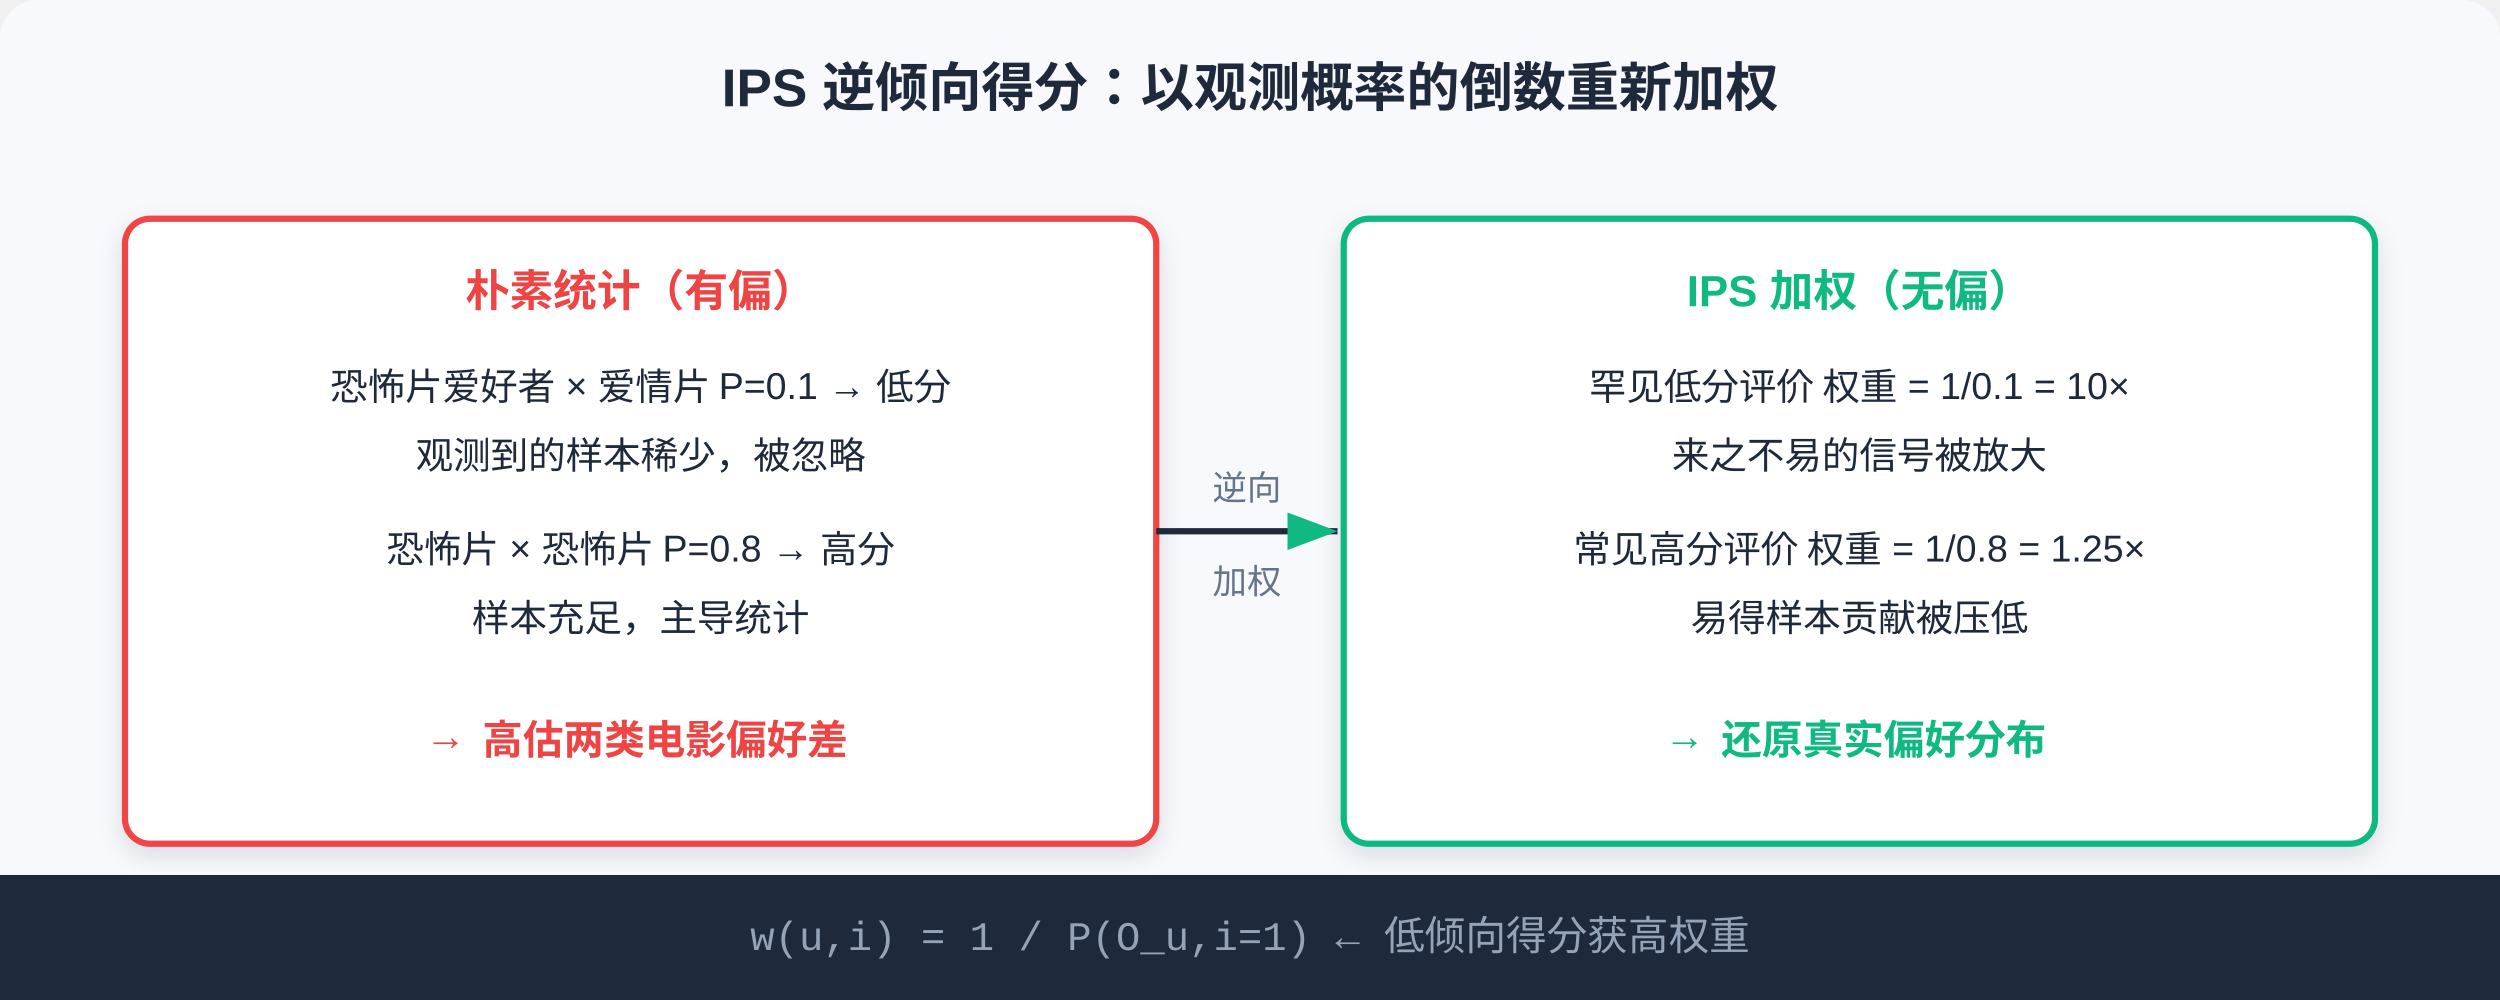
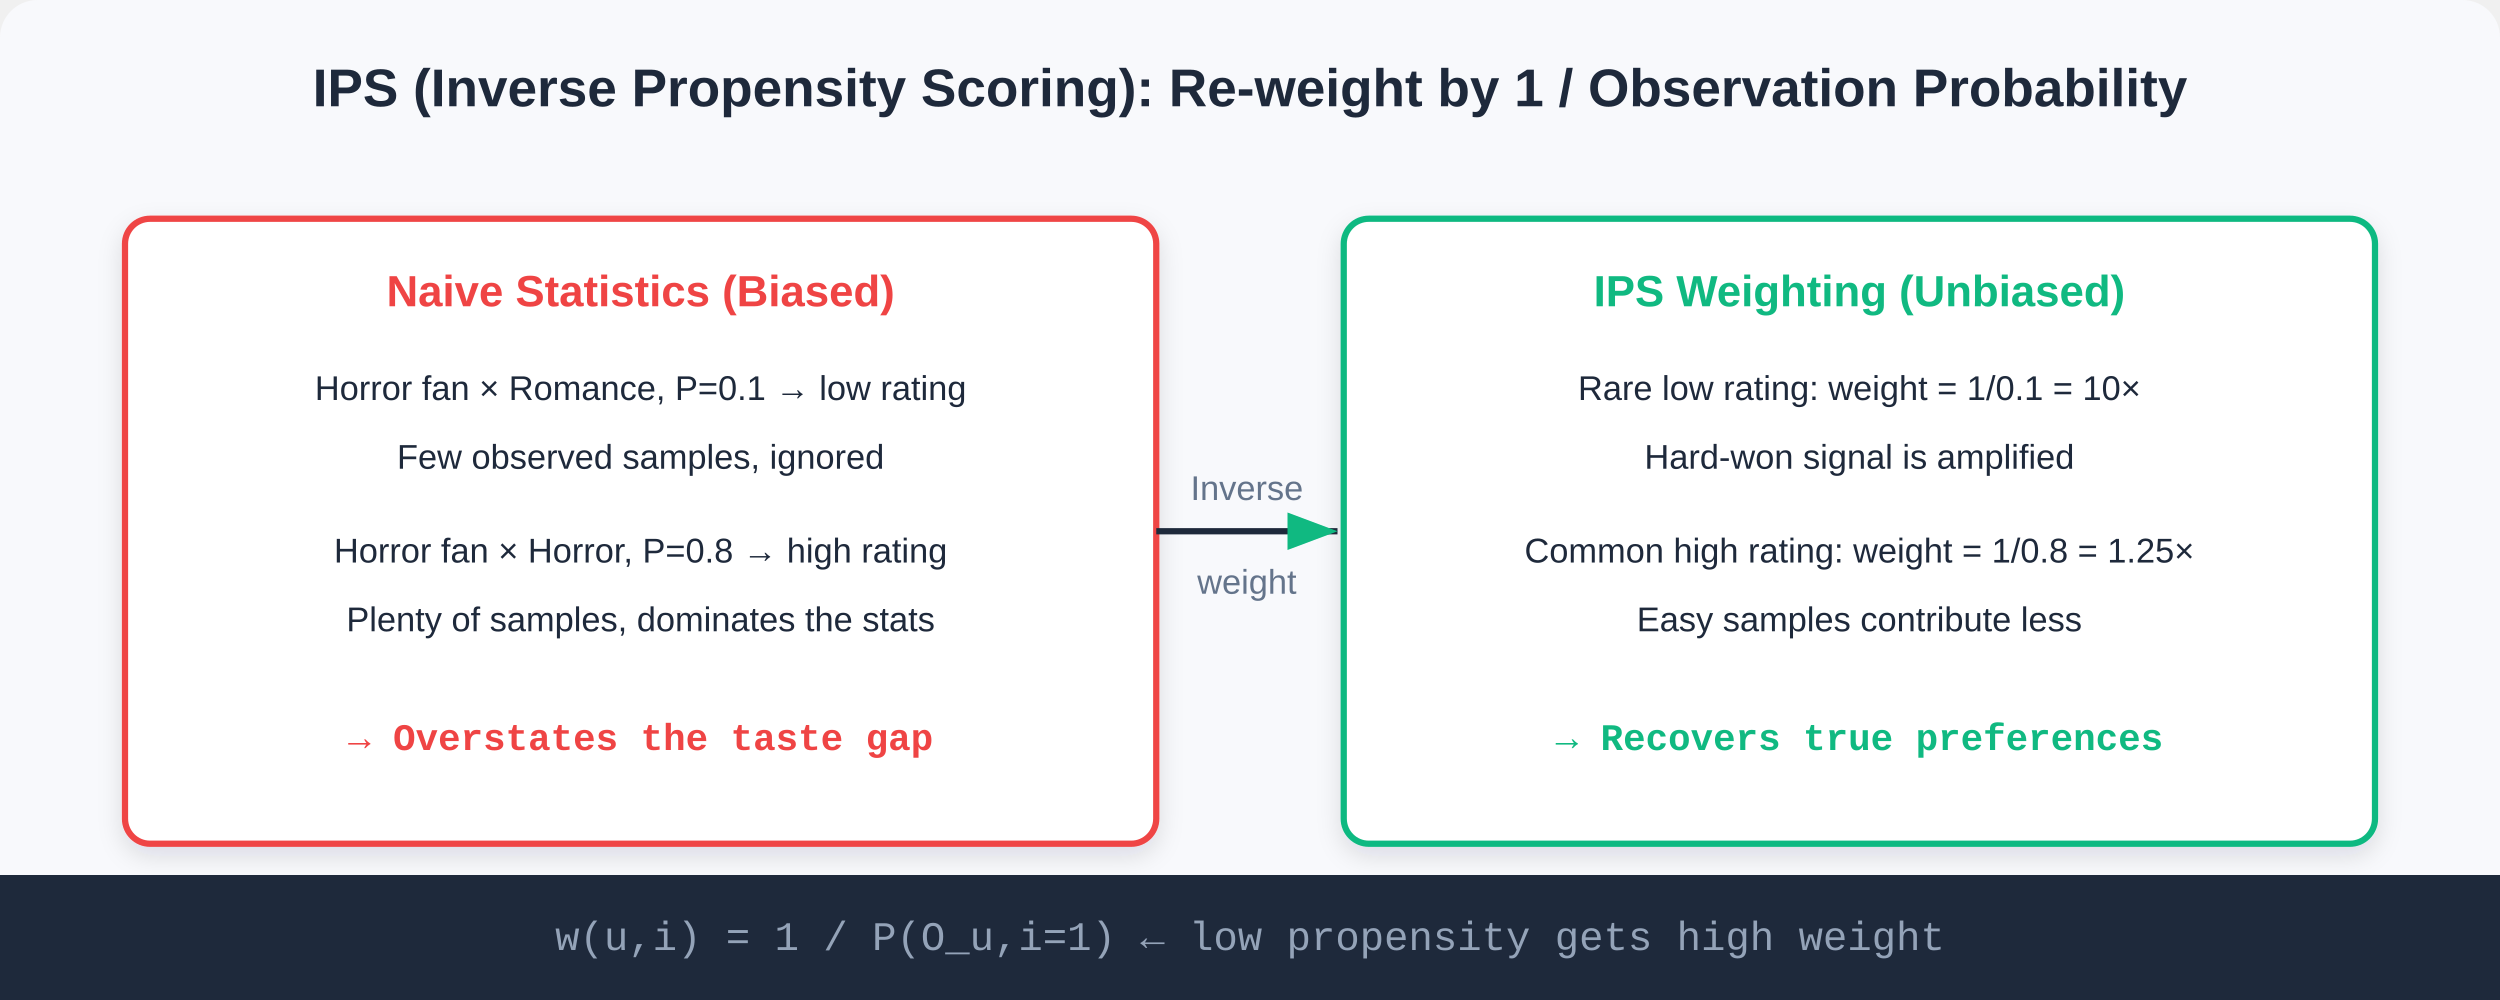
<svg xmlns="http://www.w3.org/2000/svg" width="800" height="320" viewBox="0 0 800 320">
  <defs>
    <marker id="arrG" markerWidth="10" markerHeight="10" refX="8" refY="3" orient="auto" markerUnits="strokeWidth">
      <path d="M0,0 L8,3 L0,6 Z" fill="#10b981" />
    </marker>
    <marker id="arrR" markerWidth="10" markerHeight="10" refX="8" refY="3" orient="auto" markerUnits="strokeWidth">
      <path d="M0,0 L8,3 L0,6 Z" fill="#ef4444" />
    </marker>
    <filter id="shG" x="-10%" y="-10%" width="120%" height="130%">
      <feDropShadow dx="0" dy="3" stdDeviation="4" flood-color="#1e293b" flood-opacity="0.12" />
    </filter>
  </defs>
  <rect x="0" y="0" width="800" height="320" fill="#f8f9fc" rx="12" />
-   <text x="400" y="34" text-anchor="middle" font-family="Arial" font-size="17" font-weight="bold" fill="#1e293b">IPS 逆倾向得分：以观测概率的倒数重新加权</text>
+   <text x="400" y="34" text-anchor="middle" font-family="Arial" font-size="17" font-weight="bold" fill="#1e293b">IPS (Inverse Propensity Scoring): Re-weight by 1 / Observation Probability</text>
  <rect x="40" y="70" width="330" height="200" rx="8" fill="#ffffff" stroke="#ef4444" stroke-width="2" filter="url(#shG)" />
-   <text x="205" y="98" text-anchor="middle" font-family="Arial" font-size="14" font-weight="bold" fill="#ef4444">朴素统计（有偏）</text>
-   <text x="205" y="128" text-anchor="middle" font-family="Arial" font-size="12" fill="#1e293b">恐怖片爱好者 × 爱情片 P=0.1 → 低分</text>
-   <text x="205" y="150" text-anchor="middle" font-family="Arial" font-size="12" fill="#1e293b">观测到的样本稀少，被忽略</text>
-   <text x="205" y="180" text-anchor="middle" font-family="Arial" font-size="12" fill="#1e293b">恐怖片 × 恐怖片 P=0.8 → 高分</text>
-   <text x="205" y="202" text-anchor="middle" font-family="Arial" font-size="12" fill="#1e293b">样本充足，主导统计</text>
-   <text x="205" y="240" text-anchor="middle" font-family="Courier New" font-size="13" font-weight="bold" fill="#ef4444">→ 高估两类电影偏好差</text>
+   <text x="205" y="98" text-anchor="middle" font-family="Arial" font-size="14" font-weight="bold" fill="#ef4444">Naive Statistics (Biased)</text>
+   <text x="205" y="128" text-anchor="middle" font-family="Arial" font-size="11" fill="#1e293b">Horror fan × Romance, P=0.1 → low rating</text>
+   <text x="205" y="150" text-anchor="middle" font-family="Arial" font-size="11" fill="#1e293b">Few observed samples, ignored</text>
+   <text x="205" y="180" text-anchor="middle" font-family="Arial" font-size="11" fill="#1e293b">Horror fan × Horror, P=0.8 → high rating</text>
+   <text x="205" y="202" text-anchor="middle" font-family="Arial" font-size="11" fill="#1e293b">Plenty of samples, dominates the stats</text>
+   <text x="205" y="240" text-anchor="middle" font-family="Courier New" font-size="12" font-weight="bold" fill="#ef4444">→ Overstates the taste gap</text>
  <rect x="430" y="70" width="330" height="200" rx="8" fill="#ffffff" stroke="#10b981" stroke-width="2" filter="url(#shG)" />
-   <text x="595" y="98" text-anchor="middle" font-family="Arial" font-size="14" font-weight="bold" fill="#10b981">IPS 加权（无偏）</text>
-   <text x="595" y="128" text-anchor="middle" font-family="Arial" font-size="12" fill="#1e293b">罕见低分评价 权重 = 1/0.1 = 10×</text>
-   <text x="595" y="150" text-anchor="middle" font-family="Arial" font-size="12" fill="#1e293b">来之不易的信号被放大</text>
-   <text x="595" y="180" text-anchor="middle" font-family="Arial" font-size="12" fill="#1e293b">常见高分评价 权重 = 1/0.8 = 1.25×</text>
-   <text x="595" y="202" text-anchor="middle" font-family="Arial" font-size="12" fill="#1e293b">易得样本贡献被压低</text>
-   <text x="595" y="240" text-anchor="middle" font-family="Courier New" font-size="13" font-weight="bold" fill="#10b981">→ 还原真实偏好分布</text>
+   <text x="595" y="98" text-anchor="middle" font-family="Arial" font-size="14" font-weight="bold" fill="#10b981">IPS Weighting (Unbiased)</text>
+   <text x="595" y="128" text-anchor="middle" font-family="Arial" font-size="11" fill="#1e293b">Rare low rating: weight = 1/0.1 = 10×</text>
+   <text x="595" y="150" text-anchor="middle" font-family="Arial" font-size="11" fill="#1e293b">Hard-won signal is amplified</text>
+   <text x="595" y="180" text-anchor="middle" font-family="Arial" font-size="11" fill="#1e293b">Common high rating: weight = 1/0.8 = 1.25×</text>
+   <text x="595" y="202" text-anchor="middle" font-family="Arial" font-size="11" fill="#1e293b">Easy samples contribute less</text>
+   <text x="595" y="240" text-anchor="middle" font-family="Courier New" font-size="12" font-weight="bold" fill="#10b981">→ Recovers true preferences</text>
  <line x1="370" y1="170" x2="428" y2="170" stroke="#1e293b" stroke-width="2" marker-end="url(#arrG)" />
-   <text x="399" y="160" text-anchor="middle" font-family="Arial" font-size="11" fill="#64748b">逆向</text>
-   <text x="399" y="190" text-anchor="middle" font-family="Arial" font-size="11" fill="#64748b">加权</text>
+   <text x="399" y="160" text-anchor="middle" font-family="Arial" font-size="11" fill="#64748b">Inverse</text>
+   <text x="399" y="190" text-anchor="middle" font-family="Arial" font-size="11" fill="#64748b">weight</text>
  <rect x="0" y="280" width="800" height="40" fill="#1e293b" rx="0 0 12 12" />
-   <text x="400" y="304" text-anchor="middle" font-family="Courier New" font-size="13" fill="#94a3b8">w(u,i) = 1 / P(O_u,i=1)   ← 低倾向得分获高权重</text>
+   <text x="400" y="304" text-anchor="middle" font-family="Courier New" font-size="13" fill="#94a3b8">w(u,i) = 1 / P(O_u,i=1)   ← low propensity gets high weight</text>
</svg>
